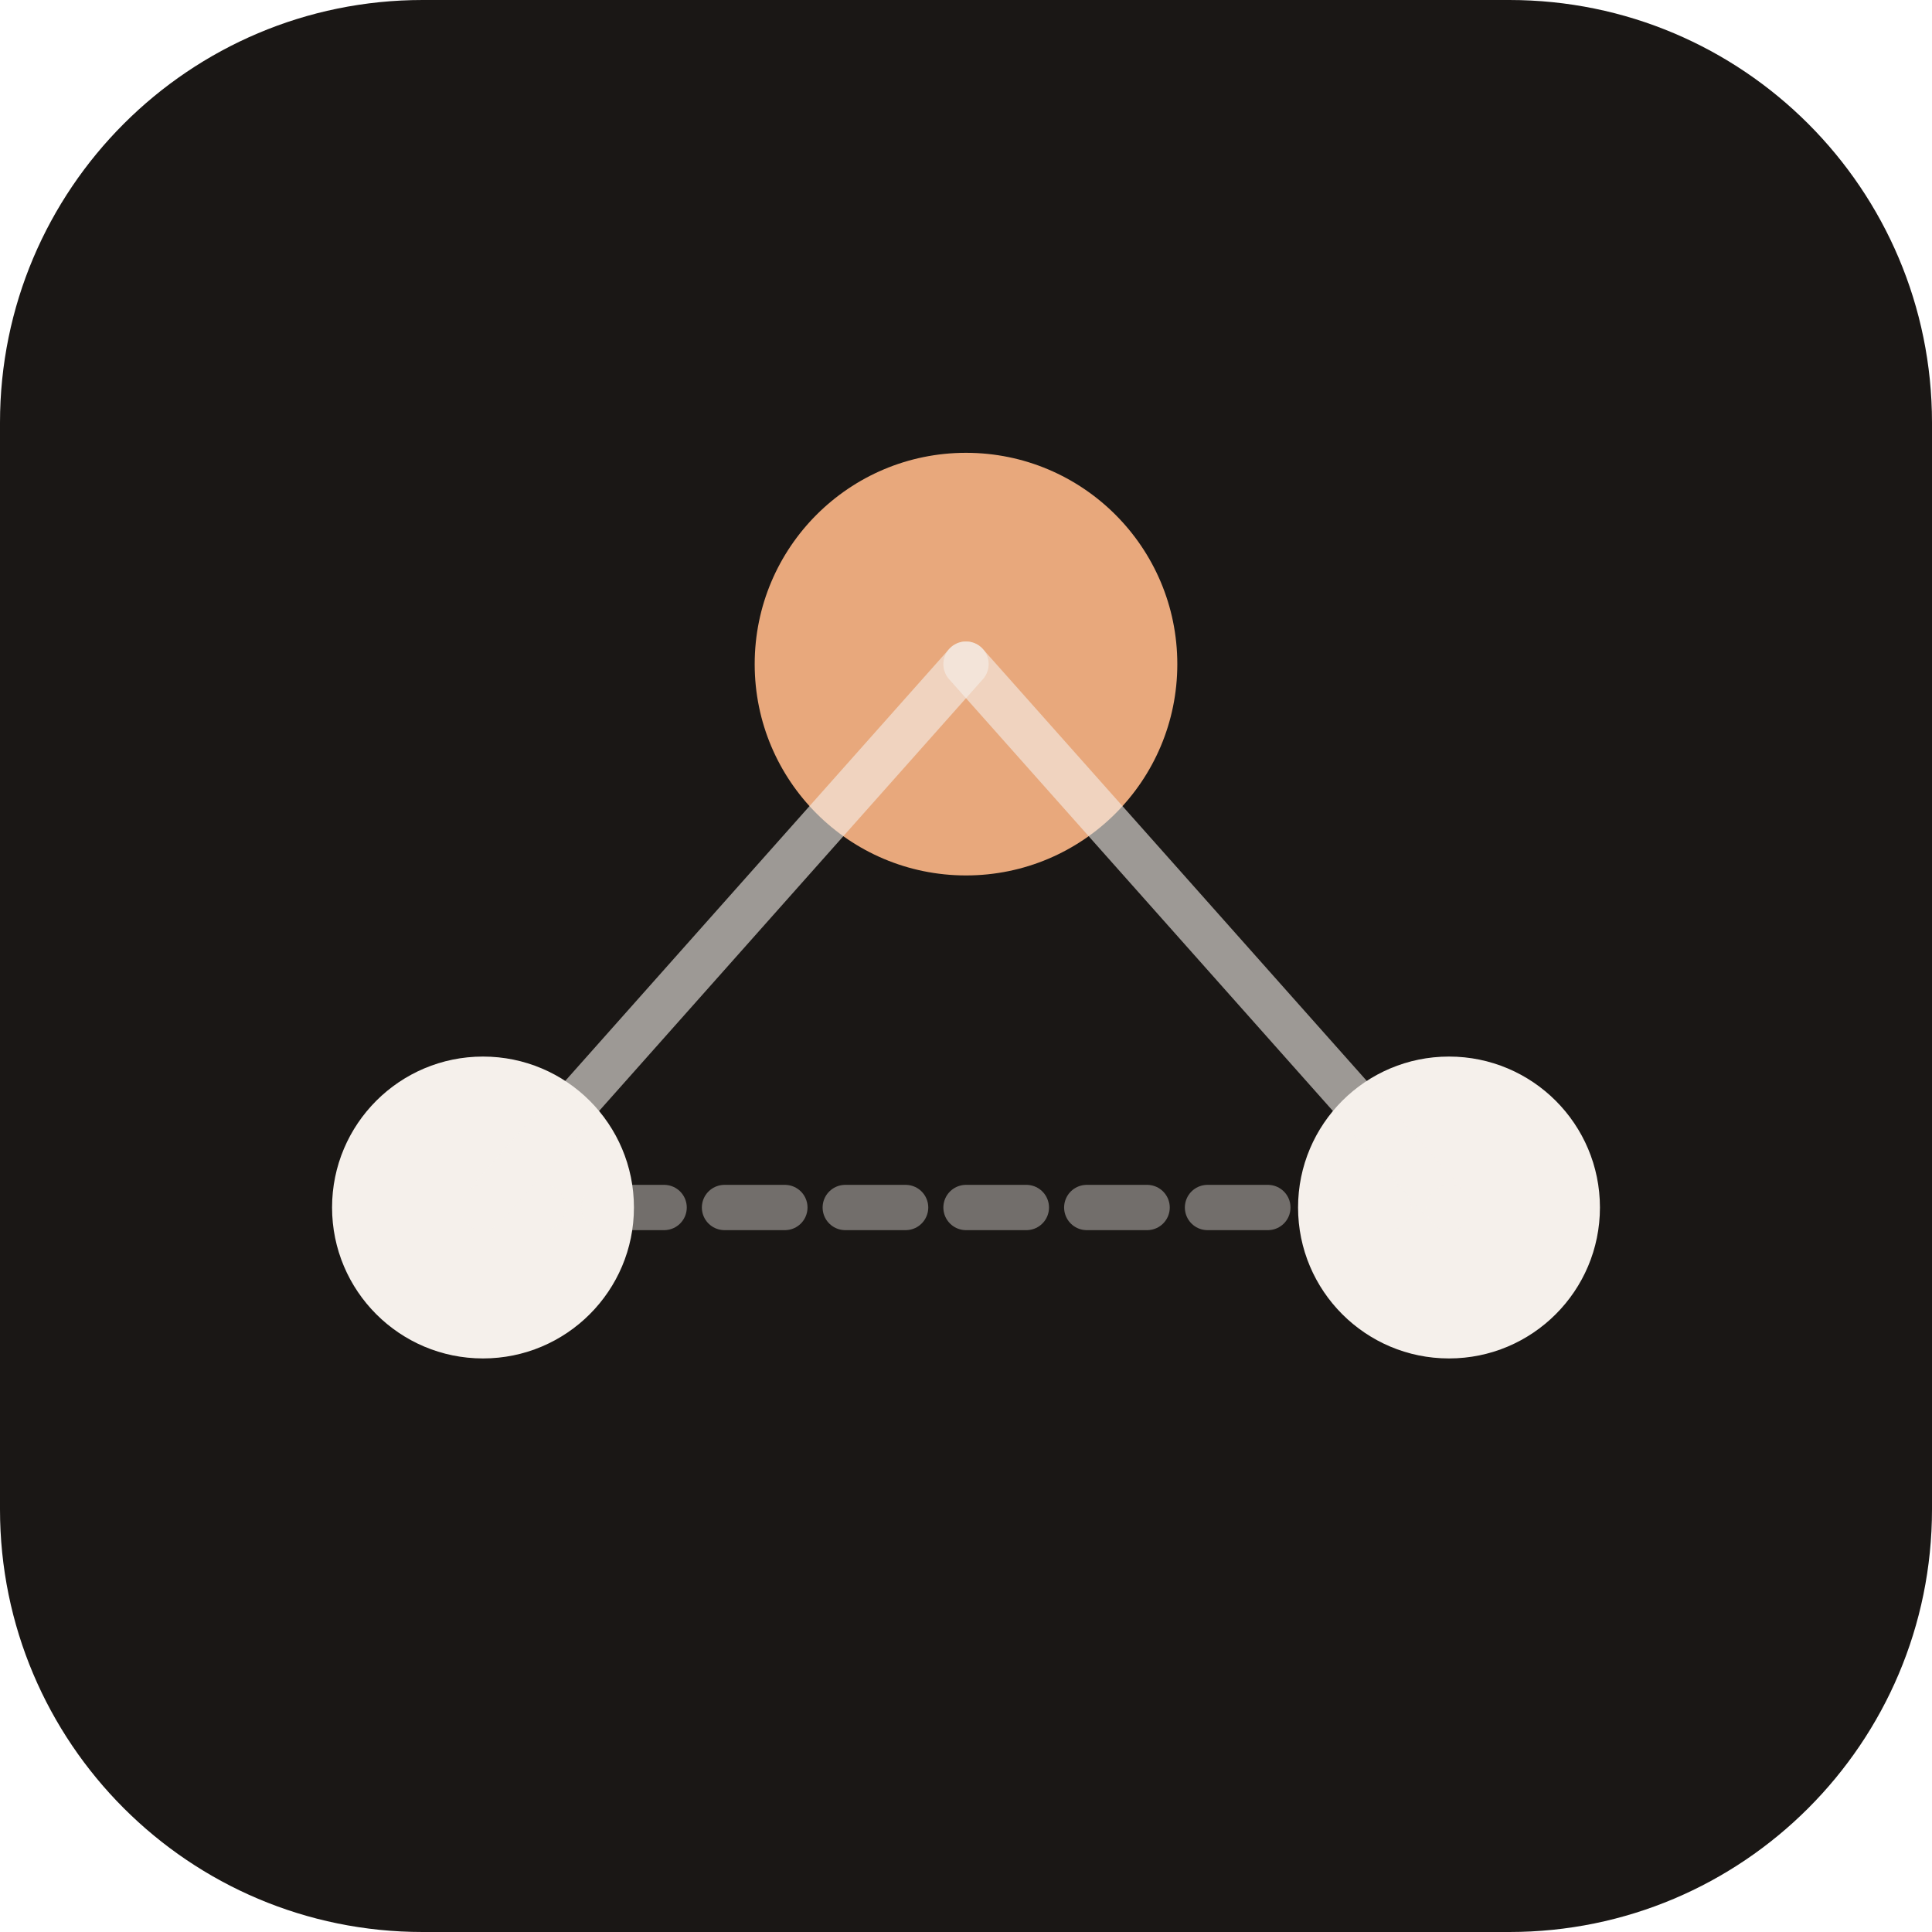
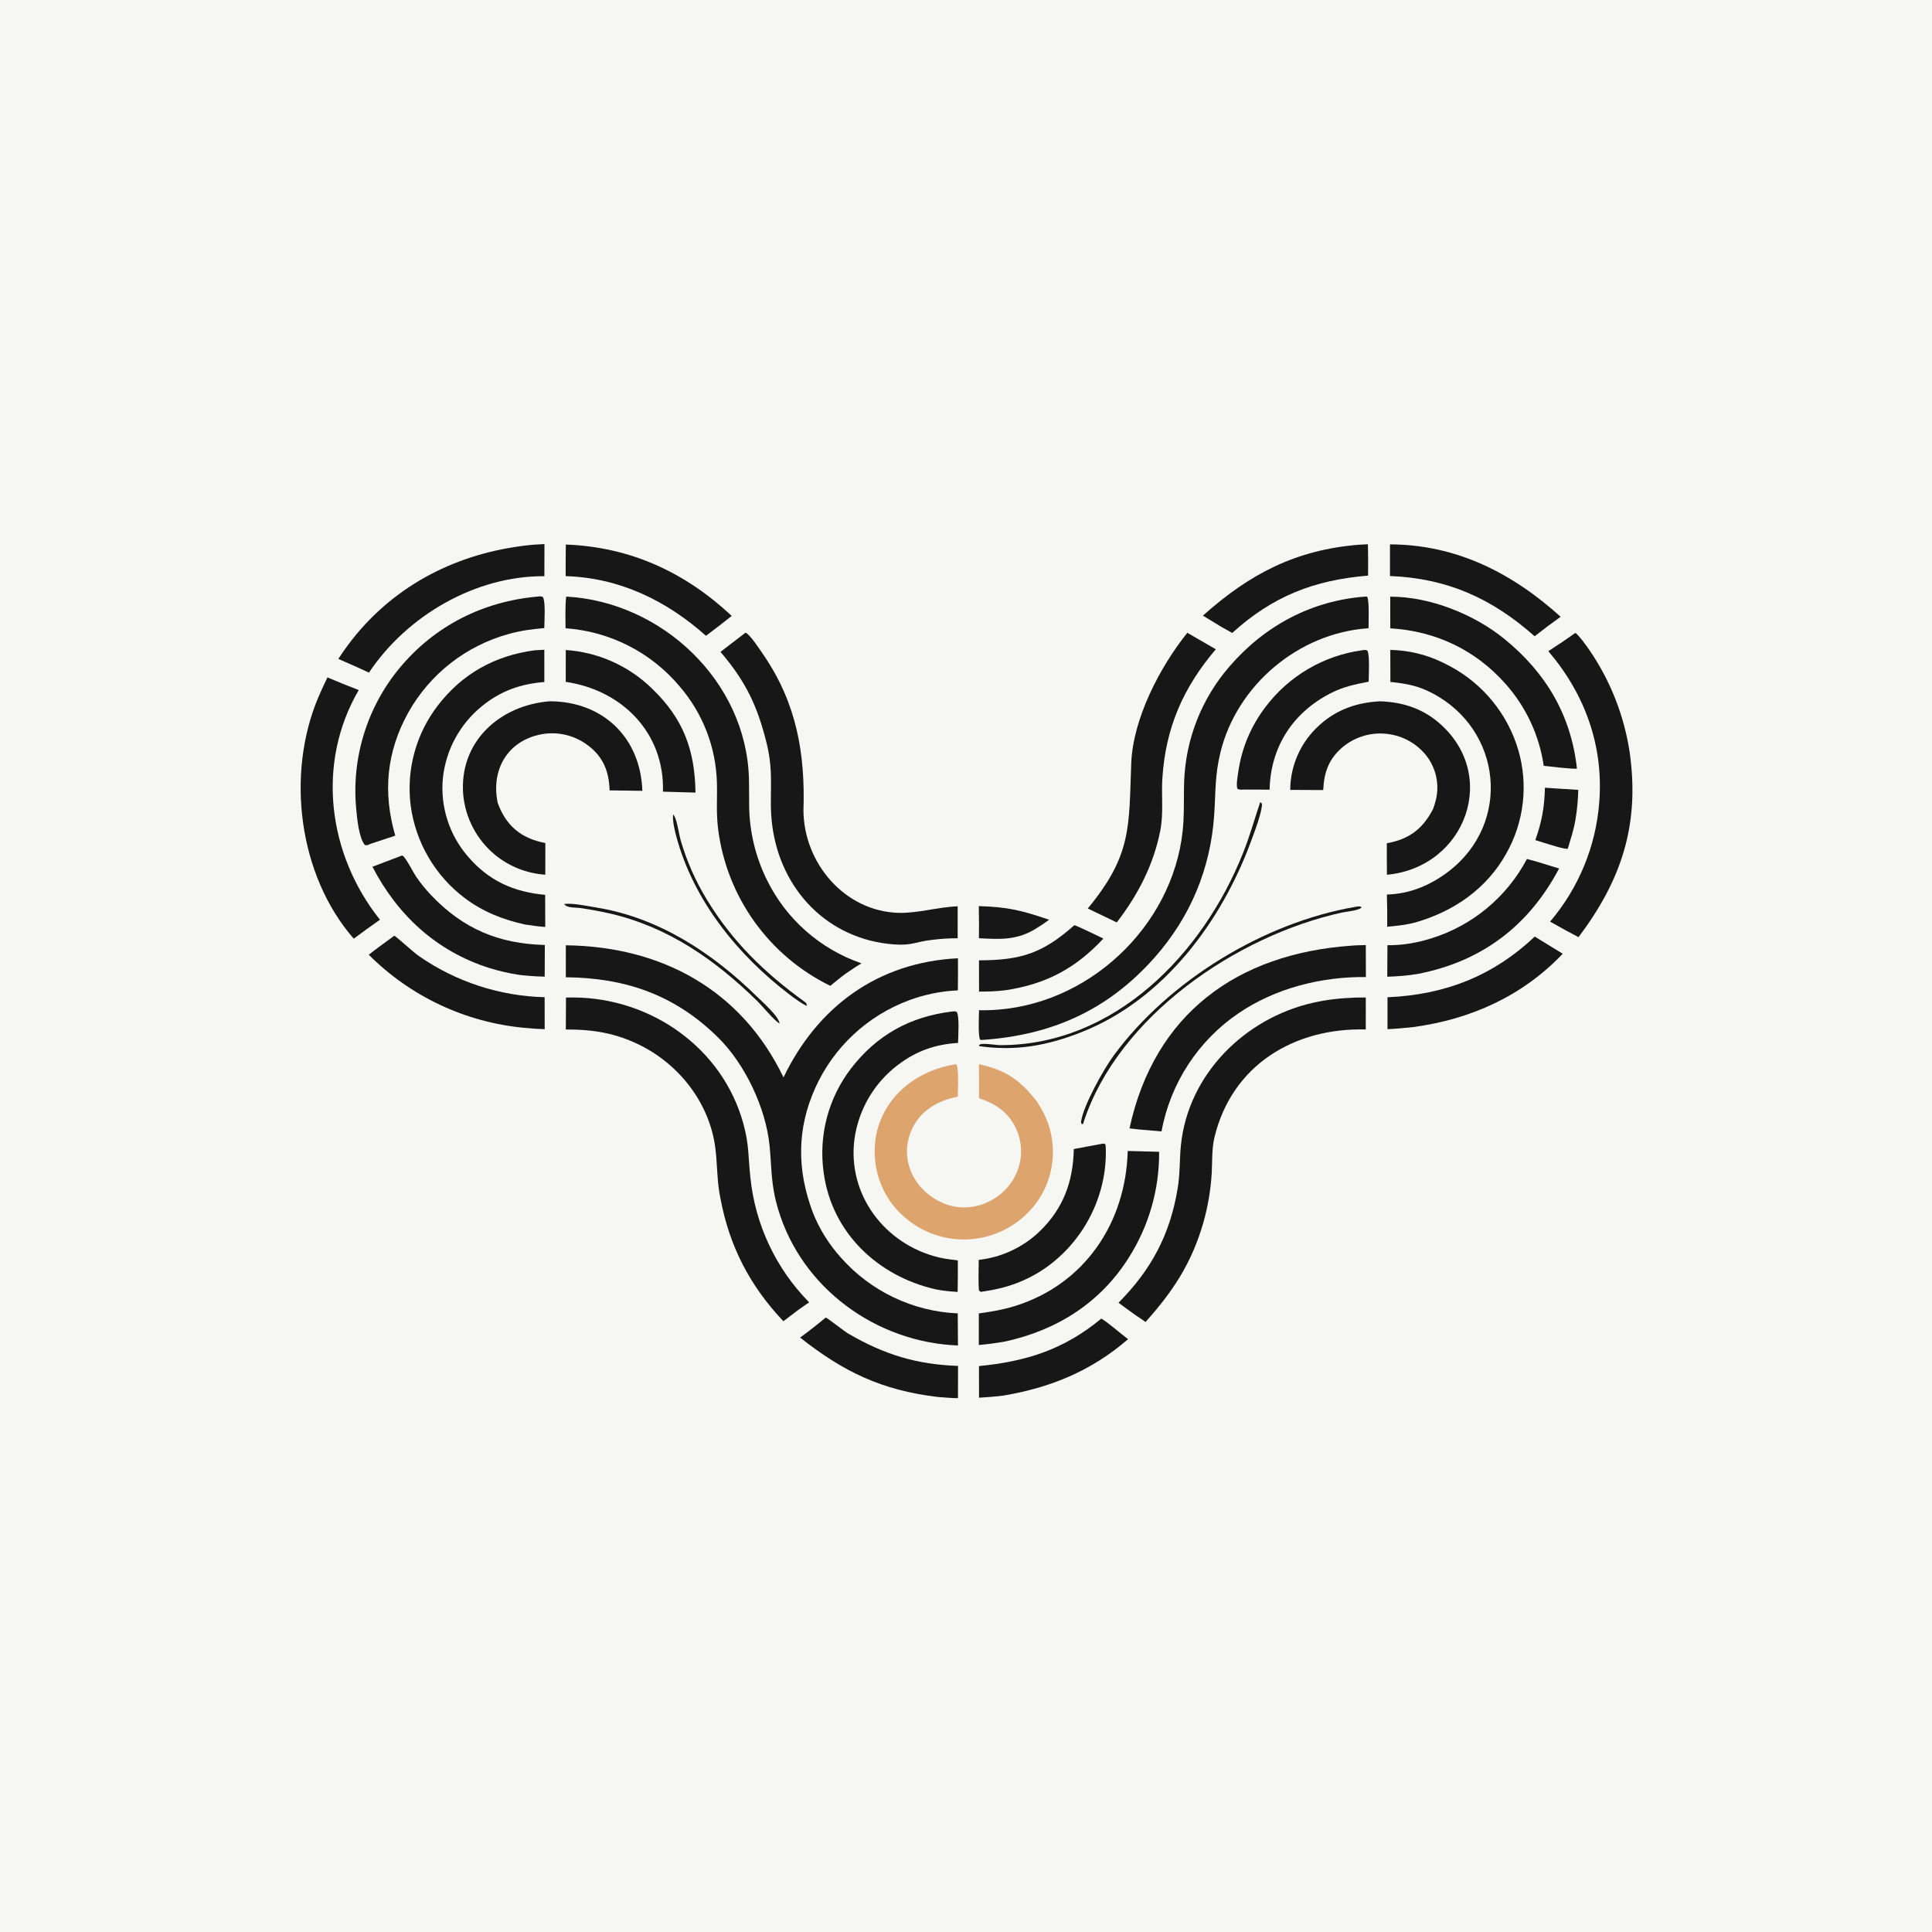
- <svg xmlns="http://www.w3.org/2000/svg" viewBox="0 0 64 64" fill="none">
-   <rect width="64" height="64" rx="14" fill="#1a1715" />
-   <circle cx="16" cy="40" r="5" fill="#f5f0eb" />
-   <circle cx="32" cy="22" r="7" fill="#e8a87c" />
-   <circle cx="48" cy="40" r="5" fill="#f5f0eb" />
-   <line x1="16" y1="40" x2="32" y2="22" stroke="#f5f0eb" stroke-width="1.5" stroke-linecap="round" opacity="0.6" />
-   <line x1="48" y1="40" x2="32" y2="22" stroke="#f5f0eb" stroke-width="1.5" stroke-linecap="round" opacity="0.6" />
-   <line x1="16" y1="40" x2="48" y2="40" stroke="#f5f0eb" stroke-width="1.5" stroke-linecap="round" opacity="0.4" stroke-dasharray="2 2" />
+ <svg xmlns="http://www.w3.org/2000/svg" width="400" height="400" viewBox="0 0 400 400">
+   <path fill="#F6F6F3" transform="scale(0.195312 0.195312)" d="M0 0L2048 0L2048 2048L0 2048L0 0Z" />
+   <path fill="#171717" transform="scale(0.195312 0.195312)" d="M599.819 1002.05C701.291 1003.29 785.859 1049.19 830.551 1142.09C866.824 1066.72 930.96 1020 1015.48 1015.81C1015.56 1027.16 1015.52 1038.5 1015.36 1049.84C997.672 1050.62 980.213 1054.16 963.619 1060.34C919.512 1076.7 883.78 1110.03 864.38 1152.88C844.441 1196.9 844.814 1240.52 861.614 1285.25C868.653 1302.93 878.802 1319.22 891.582 1333.32C923.117 1368.92 967.754 1390.18 1015.26 1392.25L1015.47 1426.26C928.952 1423.04 849.708 1365.55 824.798 1281.63C816.946 1255.18 818.271 1239.84 815.785 1214.52C811.887 1174.82 789.969 1128.24 761.489 1100.06C715.473 1054.53 663.144 1036.56 599.788 1035.94L599.819 1002.05Z" />
+   <path fill="#171717" transform="scale(0.195312 0.195312)" d="M1447.49 632.397L1449.25 632.57C1451.64 636.082 1450.73 660.232 1450.69 665.97L1449.84 666.024C1376.47 671.192 1311.07 726.286 1293.67 797.755C1287.68 822.358 1288.77 839.696 1287.06 864.357C1283.11 921.078 1261.88 972.003 1224.16 1014.74C1174.47 1071.03 1114.76 1097.33 1041.11 1102.39L1039.06 1102.23C1036.63 1098.55 1037.74 1076.67 1037.84 1070.87C1044.66 1071.03 1051.49 1070.82 1058.3 1070.25C1161.26 1061.96 1248.71 974.021 1254.49 870.998C1255.27 856.986 1254.76 842.988 1255.22 828.993C1256.71 783.8 1273.73 740.5 1303.4 706.384C1340.61 663.221 1390.5 636.542 1447.49 632.397Z" />
+   <path fill="#171717" transform="scale(0.195312 0.195312)" d="M600.257 632.411C701.365 637.883 790.765 721.832 793.898 824.703C794.202 834.7 793.957 844.736 794.138 854.738C794.524 881.827 800.952 908.487 812.954 932.775C833.367 974.356 869.426 1006.15 913.234 1021.2C907.502 1024.5 902.184 1028.23 896.715 1031.94C891.185 1035.86 885.481 1040.72 880.192 1045.04C814.979 1013.21 770.232 950.622 761.209 878.618C759.036 861.145 760.452 846.836 759.959 829.559C758.933 791.969 744.927 755.893 720.322 727.457C690.044 691.448 646.448 669.269 599.514 665.999C599.451 657.321 598.998 640.403 600.257 632.411Z" />
+   <path fill="#DDA46D" transform="scale(0.195312 0.195312)" d="M1012.55 1128.25L1013.8 1128.32C1016.61 1132.08 1015.37 1156.24 1015.32 1162.5C993.231 1166.8 974.294 1178.08 965.602 1199.57C952.723 1231.42 970.909 1264.05 1001.46 1276.05C1032.22 1288.12 1067.48 1270.8 1078.74 1240.52C1084.17 1226.05 1083.5 1210.01 1076.88 1196.04C1068.55 1178.61 1055.46 1170.12 1037.83 1164.12L1037.76 1128.09C1066.29 1134.48 1080.73 1144.32 1098.72 1167.07C1106.52 1178.66 1112.02 1190.42 1114.56 1204.21C1119.1 1228.34 1113.77 1253.28 1099.77 1273.44C1085.08 1294.22 1062.72 1308.3 1037.63 1312.56C1012.28 1316.88 986.267 1310.74 965.529 1295.54C945.733 1281.43 932.384 1260.01 928.445 1236.02C919.507 1180.28 958.901 1136.81 1012.55 1128.25Z" />
+   <path fill="#171717" transform="scale(0.195312 0.195312)" d="M790.263 670.664C794.925 672.172 806.706 690.38 809.615 694.638C844.425 745.598 853.679 799.048 851.692 859.203C852.104 914.881 895.213 965.858 952.198 967.651C972.634 968.294 993.836 961.505 1015.18 960.75L1015.17 994.59C1005.5 994.653 998.3 995.075 988.759 996.217C970.146 998.215 967.265 1002.61 947.288 1001.08C877.553 995.748 827.711 943.507 818.663 875.519C814.521 844.401 821.098 822.278 812.863 788.635C803.048 748.532 790.637 722.463 763.755 691.036L790.263 670.664Z" />
+   <path fill="#171717" transform="scale(0.195312 0.195312)" d="M1437.01 1057.47L1447.81 1057.37L1447.78 1091.28C1372.16 1089.3 1305.87 1128.76 1287.33 1205.82C1284.46 1217.75 1285.15 1231.37 1284.47 1243.66C1283.41 1261.32 1280.45 1278.82 1275.65 1295.84C1263.23 1339 1243.61 1368.6 1214.35 1401.33L1203.59 1394.01C1197.58 1389.83 1191.58 1385.31 1185.67 1380.96C1220.36 1346.01 1240.44 1308.63 1248.39 1259.53C1250.98 1244.59 1250.29 1229 1251.82 1214.01C1259.5 1138.69 1319.62 1079.25 1392.07 1062.92C1407.79 1059.38 1421.08 1058.13 1437.01 1057.47Z" />
+   <path fill="#171717" transform="scale(0.195312 0.195312)" d="M599.982 1057.42C602.695 1057.37 605.41 1057.36 608.124 1057.37C690.353 1057.9 765.971 1110.99 787.941 1190.97C794.317 1214.18 792.948 1225.73 795.462 1248.32C800.554 1298.19 822.521 1344.83 857.727 1380.51L846.501 1388.34L830.399 1400.56C794.792 1362.84 773.095 1321.1 763.56 1269.67C760.048 1252.74 760.466 1235.41 758.466 1218.35C752.905 1170.92 721.436 1129.57 679.173 1108.27C652.931 1095.05 628.63 1091.22 599.804 1091.31L599.982 1057.42Z" />
+   <path fill="#171717" transform="scale(0.195312 0.195312)" d="M566.631 689.347L577.011 688.766L577.015 722.965C551.621 724.932 530.321 732.552 510.415 748.921C487.222 767.931 472.494 795.348 469.447 825.182C466.693 854.966 476.097 884.598 495.522 907.343C517.506 933.368 544.418 945.682 577.89 948.556L577.964 982.617C570.322 982.068 563.815 981.098 556.226 979.968C533.089 974.864 511.612 966.331 492.575 951.931C461.185 928.226 440.579 892.952 435.345 853.966C430.523 816.072 440.946 777.814 464.322 747.602C490.209 713.985 524.902 694.939 566.631 689.347Z" />
+   <path fill="#171717" transform="scale(0.195312 0.195312)" d="M1473.79 688.944C1496.77 689.5 1517.09 695.293 1537.29 706.345C1572.16 725.044 1598.12 756.894 1609.4 794.82C1620.24 831.802 1615.6 871.603 1596.54 905.097C1575.63 942.462 1540.76 966.279 1500.18 977.87C1490.12 980.522 1480.83 981.469 1470.51 982.38C1470.61 970.994 1470.5 959.608 1470.18 948.227C1494.43 947.7 1516.93 938.207 1536.14 923.321C1602.24 872.088 1592.26 773.947 1518.8 735.06C1503.33 726.875 1491.47 724.798 1473.88 722.836L1473.79 688.944Z" />
+   <path fill="#171717" transform="scale(0.195312 0.195312)" d="M1008.52 1072.33C1011.86 1072.09 1011.66 1071.6 1014.37 1072.84C1017.16 1078.48 1015.71 1097.69 1015.57 1105.54C991.421 1107.05 971.561 1113.96 952.118 1128.64C926.867 1147.64 910.203 1175.89 905.799 1207.19C897.909 1266.51 938.077 1319.19 995.25 1332.93C1001.81 1334.51 1008.65 1335.24 1015.34 1336.05C1015.42 1347.19 1015.35 1358.33 1015.14 1369.47C1006.03 1368.95 1001.11 1368.45 992.163 1366.83C930.615 1352.92 881.73 1306.88 873.12 1243.01C867.559 1203.73 878.069 1163.86 902.273 1132.43C929.636 1097.07 964.58 1077.83 1008.52 1072.33Z" />
+   <path fill="#171717" transform="scale(0.195312 0.195312)" d="M582.716 743.384C639.183 743.512 679.054 781.912 680.923 838.309L646.204 837.847C645.612 816.946 638.803 800.705 620.899 788.446C607.178 778.96 590.24 775.337 573.839 778.381C538.225 785.16 520.215 815.733 527.59 851.08C536.488 875.566 552.531 888.774 578.094 893.666L578.051 927.2C558.469 925.927 539.781 918.534 524.628 906.065C505.451 890.161 493.373 867.294 491.048 842.489C486.329 786.754 529.328 747.608 582.716 743.384Z" />
+   <path fill="#171717" transform="scale(0.195312 0.195312)" d="M1462.56 743.413C1485.59 744.137 1506.24 750.307 1524.17 765.259C1590.11 820.233 1554.21 919.396 1470.21 927.291C1470.03 916.273 1470.13 904.931 1470.1 893.885C1493.9 889.642 1508.26 878.603 1519.27 857.301C1521.28 851.291 1522.91 846.147 1523.44 839.742C1524.71 825.092 1520.09 810.54 1510.61 799.304C1499.83 786.712 1484.48 778.944 1467.95 777.725C1451.2 776.409 1434.63 781.934 1422.02 793.039C1408.01 805.495 1403.53 819.579 1402.67 837.483L1367.7 837.307C1367.81 814.518 1376.34 792.574 1391.64 775.687C1410.8 754.624 1434.56 744.892 1462.56 743.413Z" />
+   <path fill="#171717" transform="scale(0.195312 0.195312)" d="M569.702 632.413C572.358 632.165 573.395 631.712 575.62 633.038C578.467 639.079 577.057 657.616 576.965 665.795C563.298 667.075 552.624 668.313 539.262 672.037C494.089 684.437 455.761 714.404 432.829 755.252C409.611 797.095 405.713 840.146 418.991 885.823L392.596 894.583C389.302 895.973 389.963 896.189 386.775 895.793C380.556 888.383 378.556 867.931 377.677 858.302C372.333 803.984 388.959 749.788 423.844 707.811C460.949 663.256 512.196 637.521 569.702 632.413Z" />
+   <path fill="#171717" transform="scale(0.195312 0.195312)" d="M1670.02 670.862C1673.98 673.777 1681.86 684.725 1684.84 689.091C1707.12 721.607 1721.73 758.758 1727.57 797.743C1738.27 874.337 1718.94 932.769 1673.29 993.448L1659.52 986.093L1643.15 976.955C1673.46 941.379 1691.72 897.108 1695.28 850.506C1700 790.491 1680.07 735.684 1641.29 690.277C1651.04 684.065 1660.62 677.591 1670.02 670.862Z" />
+   <path fill="#171717" transform="scale(0.195312 0.195312)" d="M1433 1002.42C1436.74 1002.04 1443.86 1001.96 1447.82 1001.8L1447.9 1035.72C1400.78 1035.17 1352.16 1047.46 1312.93 1074.04C1270.03 1103.21 1240.62 1148.35 1231.26 1199.36L1213.76 1197.79C1209.49 1197.64 1201.82 1196.6 1197.31 1196.14C1223.7 1074.46 1311.69 1010.78 1433 1002.42Z" />
+   <path fill="#171717" transform="scale(0.195312 0.195312)" d="M1258.62 670.781L1288.82 688.263C1254.32 728.799 1235.64 771.194 1232.16 824.995C1230.97 843.42 1233.57 862.066 1229.94 880.523C1222.8 916.891 1206.19 948.77 1183.81 977.801L1153.09 963.038C1200.19 906.045 1196.57 876.13 1199.16 809.034C1200.98 762.16 1229.17 707.415 1258.62 670.781Z" />
+   <path fill="#171717" transform="scale(0.195312 0.195312)" d="M1195.43 1220.08L1228.72 1220.95C1229.03 1260.71 1217.84 1299.7 1196.5 1333.24C1166.33 1381.04 1120.77 1409.77 1066.23 1421.9C1055.6 1423.8 1048.32 1424.77 1037.57 1425.76L1037.61 1392.28C1050.92 1390.44 1063.21 1388.41 1076.07 1384.39C1150.1 1361.24 1193.43 1295.95 1195.43 1220.08Z" />
+   <path fill="#171717" transform="scale(0.195312 0.195312)" d="M347.123 718.073C358.089 722.755 369.141 727.231 380.275 731.498C334.926 809.222 347.534 905.722 402.756 974.932L389.591 984.328L374.984 995.033C316.144 927.576 303.151 820.309 337.383 739.287C340.415 732.11 343.734 725.083 347.123 718.073Z" />
+   <path fill="#171717" transform="scale(0.195312 0.195312)" d="M1473.71 632.495C1515.81 632.392 1562.8 651.189 1595.11 677.611C1639.11 713.6 1665.43 758.38 1671.65 814.796C1665.98 815.349 1643.2 812.545 1636.43 811.813C1631.73 779.572 1617.69 749.412 1596.05 725.062C1564.2 688.945 1521.62 668.852 1473.77 666.055C1473.69 654.869 1473.67 643.682 1473.71 632.495Z" />
+   <path fill="#171717" transform="scale(0.195312 0.195312)" d="M565.549 577.4L577.152 576.753L577.057 610.791C503.844 610.303 431.299 652.741 391.116 713.008L377.317 706.688L358.653 698.47C364.485 689.499 370.814 680.86 377.61 672.595C425.286 615.321 491.981 584.12 565.549 577.4Z" />
+   <path fill="#171717" transform="scale(0.195312 0.195312)" d="M425.737 907.033C426.047 907.039 426.373 906.953 426.668 907.05C429.593 908.011 438.466 925.438 440.9 928.96C445.694 936.005 451.049 942.65 456.914 948.831C491.075 984.755 528.81 1000.45 577.533 1001.72L577.411 1035.27C567.757 1035.07 560.657 1034.53 551.038 1033.5C540.014 1031.88 529.133 1029.39 518.496 1026.07C462.806 1008.4 421.361 970.152 394.819 918.796L425.737 907.033Z" />
+   <path fill="#171717" transform="scale(0.195312 0.195312)" d="M1618.61 910.553C1627.53 912.626 1643.11 917.879 1652.72 920.615C1620.56 981.485 1570.81 1019.23 1502.95 1032.39C1491.64 1034.28 1481.96 1034.96 1470.56 1035.37L1470.75 1001.97C1486.86 1002.14 1502.13 999.448 1517.49 994.639C1560.99 981.073 1597.34 950.842 1618.61 910.553Z" />
+   <path fill="#171717" transform="scale(0.195312 0.195312)" d="M1169.45 1212.22C1170.16 1212.38 1170.87 1212.55 1171.57 1212.72C1171.75 1213.5 1171.93 1214.28 1172.11 1215.06C1175.05 1277.24 1136.82 1337.4 1078.5 1359.89C1064.87 1365.14 1054.1 1367.24 1039.84 1369.43C1038.47 1368.95 1039.27 1369.35 1037.72 1367.78C1036.93 1358.59 1037.43 1345.05 1037.51 1335.54C1061.72 1332.84 1084.37 1322.26 1101.97 1305.42C1127.23 1281.09 1137.58 1252.47 1138.28 1218.05L1169.45 1212.22Z" />
+   <path fill="#171717" transform="scale(0.195312 0.195312)" d="M599.767 689.035C634.267 691.374 666.791 705.982 691.457 730.217C724.484 762.025 736.569 795.109 737.263 840.177L702.771 839.195C704.508 776.955 659.66 731.64 599.706 722.804L599.767 689.035Z" />
+   <path fill="#171717" transform="scale(0.195312 0.195312)" d="M1443.71 689.329C1447.19 688.894 1446.58 688.528 1449.51 689.741C1452.16 694.924 1450.9 714.98 1450.85 722.609C1435.86 725.563 1424.1 727.88 1410.3 734.978C1370.02 755.699 1346.86 792.162 1345.83 837.06L1318.75 836.97C1315.54 837.108 1314.86 837.376 1311.8 836.315C1310.13 832.463 1312 822.545 1312.63 818.21C1316.29 792.874 1325.95 769.858 1341.46 749.45C1366.2 716.62 1402.99 694.988 1443.71 689.329Z" />
+   <path fill="#171717" transform="scale(0.195312 0.195312)" d="M417.991 991.869C422.103 994.384 437.367 1008.84 444.533 1013.81C483.647 1040.86 529.805 1055.89 577.343 1057.08L577.394 1090.97C569.743 1090.69 563.364 1090.34 555.759 1089.55C493.438 1083.77 435.111 1056.34 390.899 1012.04C399.35 1005.38 409.273 998.344 417.991 991.869Z" />
+   <path fill="#171717" transform="scale(0.195312 0.195312)" d="M1626.87 992.81C1636.74 998.933 1646.64 1005 1656.57 1011.02C1613.95 1055.87 1558.97 1080.54 1498.24 1088.71C1488.58 1089.77 1480.58 1090.54 1470.81 1090.96L1470.82 1057.14C1531.52 1054.49 1582.52 1034.8 1626.87 992.81Z" />
+   <path fill="#171717" transform="scale(0.195312 0.195312)" d="M1473.44 577.061C1543.79 577.254 1603.16 607.479 1654.33 653.801L1640.56 663.883L1626.79 674.477C1581.39 634.234 1534.2 613.053 1473.44 610.598L1473.44 577.061Z" />
+   <path fill="#171717" transform="scale(0.195312 0.195312)" d="M599.815 577.237C668.241 579.826 725.966 606.479 775.674 652.899L763.5 662.448L748.357 673.964C706.397 636.574 656.599 612.415 599.629 610.739C599.562 599.571 599.625 588.403 599.815 577.237Z" />
+   <path fill="#171717" transform="scale(0.195312 0.195312)" d="M1440.72 577.42L1450.05 576.944C1450.31 588.018 1450.36 599.095 1450.23 610.17C1393.03 614.865 1349.14 631.976 1306.22 670.943L1295.2 664.801L1275.12 652.596C1324.55 608.464 1373.34 582.816 1440.72 577.42Z" />
+   <path fill="#171717" transform="scale(0.195312 0.195312)" d="M875.311 1396.65C877.844 1397.53 894.691 1411.07 899.332 1413.77C937.346 1435.86 971.468 1446.4 1015.56 1447.93L1015.49 1482.12C1008.44 1482.07 1000.84 1481.35 993.763 1480.82C934.542 1473.66 894.162 1454.23 848.147 1417.88C858.003 1410.71 865.922 1404.44 875.311 1396.65Z" />
+   <path fill="#171717" transform="scale(0.195312 0.195312)" d="M1167.45 1397.77C1173.4 1400.98 1189.12 1414.64 1195.81 1419.59C1156.94 1453.2 1113.9 1470.87 1063.82 1479.36C1055.29 1480.53 1046.42 1481.02 1037.81 1481.63L1037.75 1448.1C1088.09 1443.2 1127.89 1430.52 1167.45 1397.77Z" />
+   <path fill="#171717" transform="scale(0.195312 0.195312)" d="M1138.9 980.732C1142.73 981.823 1164.69 992.581 1169.62 994.919C1140.04 1026.68 1108.88 1043.09 1066.25 1049.65C1055.29 1050.94 1048.71 1051.1 1037.84 1051.14L1037.76 1018.02C1082.71 1017.88 1105.46 1010.33 1138.9 980.732Z" />
+   <path fill="#171717" transform="scale(0.195312 0.195312)" d="M1637.72 835.016C1649.56 835.698 1661.12 836.704 1673.05 837.291C1672.82 847.582 1671.86 857.844 1670.2 868.003C1668.39 879.539 1665.13 888.732 1661.89 899.785C1657.87 900.258 1641.71 894.9 1636.76 893.413C1633.66 892.494 1630.57 891.536 1627.49 890.542C1634.48 871.06 1637.16 855.67 1637.72 835.016Z" />
+   <path fill="#171717" transform="scale(0.195312 0.195312)" d="M1037.56 960.52C1068.66 961.439 1083.06 965.1 1112.11 974.96C1107.56 978.313 1103.64 981.005 1098.8 983.956C1078.34 996.949 1060.35 995.736 1037.72 994.541C1037.88 983.2 1037.82 971.858 1037.56 960.52Z" />
+   <path fill="#171717" transform="scale(0.195312 0.195312)" d="M1335.86 850.32L1337.67 851.824C1338.45 859.422 1329.15 883.661 1326.09 891.938C1294.63 977.288 1233.61 1059.44 1146.99 1093.89C1110.32 1108.47 1076.78 1114.52 1038.21 1108.97L1037.76 1108.04C1039.61 1104.8 1054.98 1107.88 1059.92 1107.9C1181.51 1108.32 1275.28 1010.84 1317.62 904.38C1325.02 885.777 1329.54 869.242 1335.86 850.32Z" />
+   <path fill="#171717" transform="scale(0.195312 0.195312)" d="M1436.85 961.306C1439.87 960.834 1440.79 960.303 1443.45 961.652C1441.46 965.181 1426.76 966.39 1422.16 967.408C1310.24 992.187 1185.76 1077.38 1148.91 1188.77L1148.17 1191.28L1146.64 1191.67L1145.89 1189.6C1148.05 1172.18 1170.18 1133.04 1180.5 1118.98C1239.03 1039.32 1340.04 977.828 1436.85 961.306Z" />
+   <path fill="#171717" transform="scale(0.195312 0.195312)" d="M598.011 958.271C606.915 956.995 623.751 960.642 632.964 962.15C698.699 972.915 755.445 1010.43 802.238 1056.26C807.767 1061.68 826.221 1078.02 826.323 1085.03C820.023 1081.15 808.603 1066.89 802.641 1061.06C757.883 1017.28 708.219 982.531 646.213 968.268C636.108 966.006 625.922 964.119 615.677 962.611C610.016 961.801 600.905 962.815 598.011 958.271Z" />
+   <path fill="#171717" transform="scale(0.195312 0.195312)" d="M713.552 863.462C717.244 866.065 719.514 883.714 721.638 891.013C728.004 912.929 737.256 933.902 749.151 953.378C776.354 998.276 810.918 1031.61 852.893 1061.9C855.214 1063.57 854.656 1063.56 855.435 1066.37C850.116 1064.15 841.835 1057.99 837.148 1054.43C781.9 1012.42 735.074 954.434 716.893 886.573C715.178 880.172 712.729 869.894 713.552 863.462Z" />
</svg>
